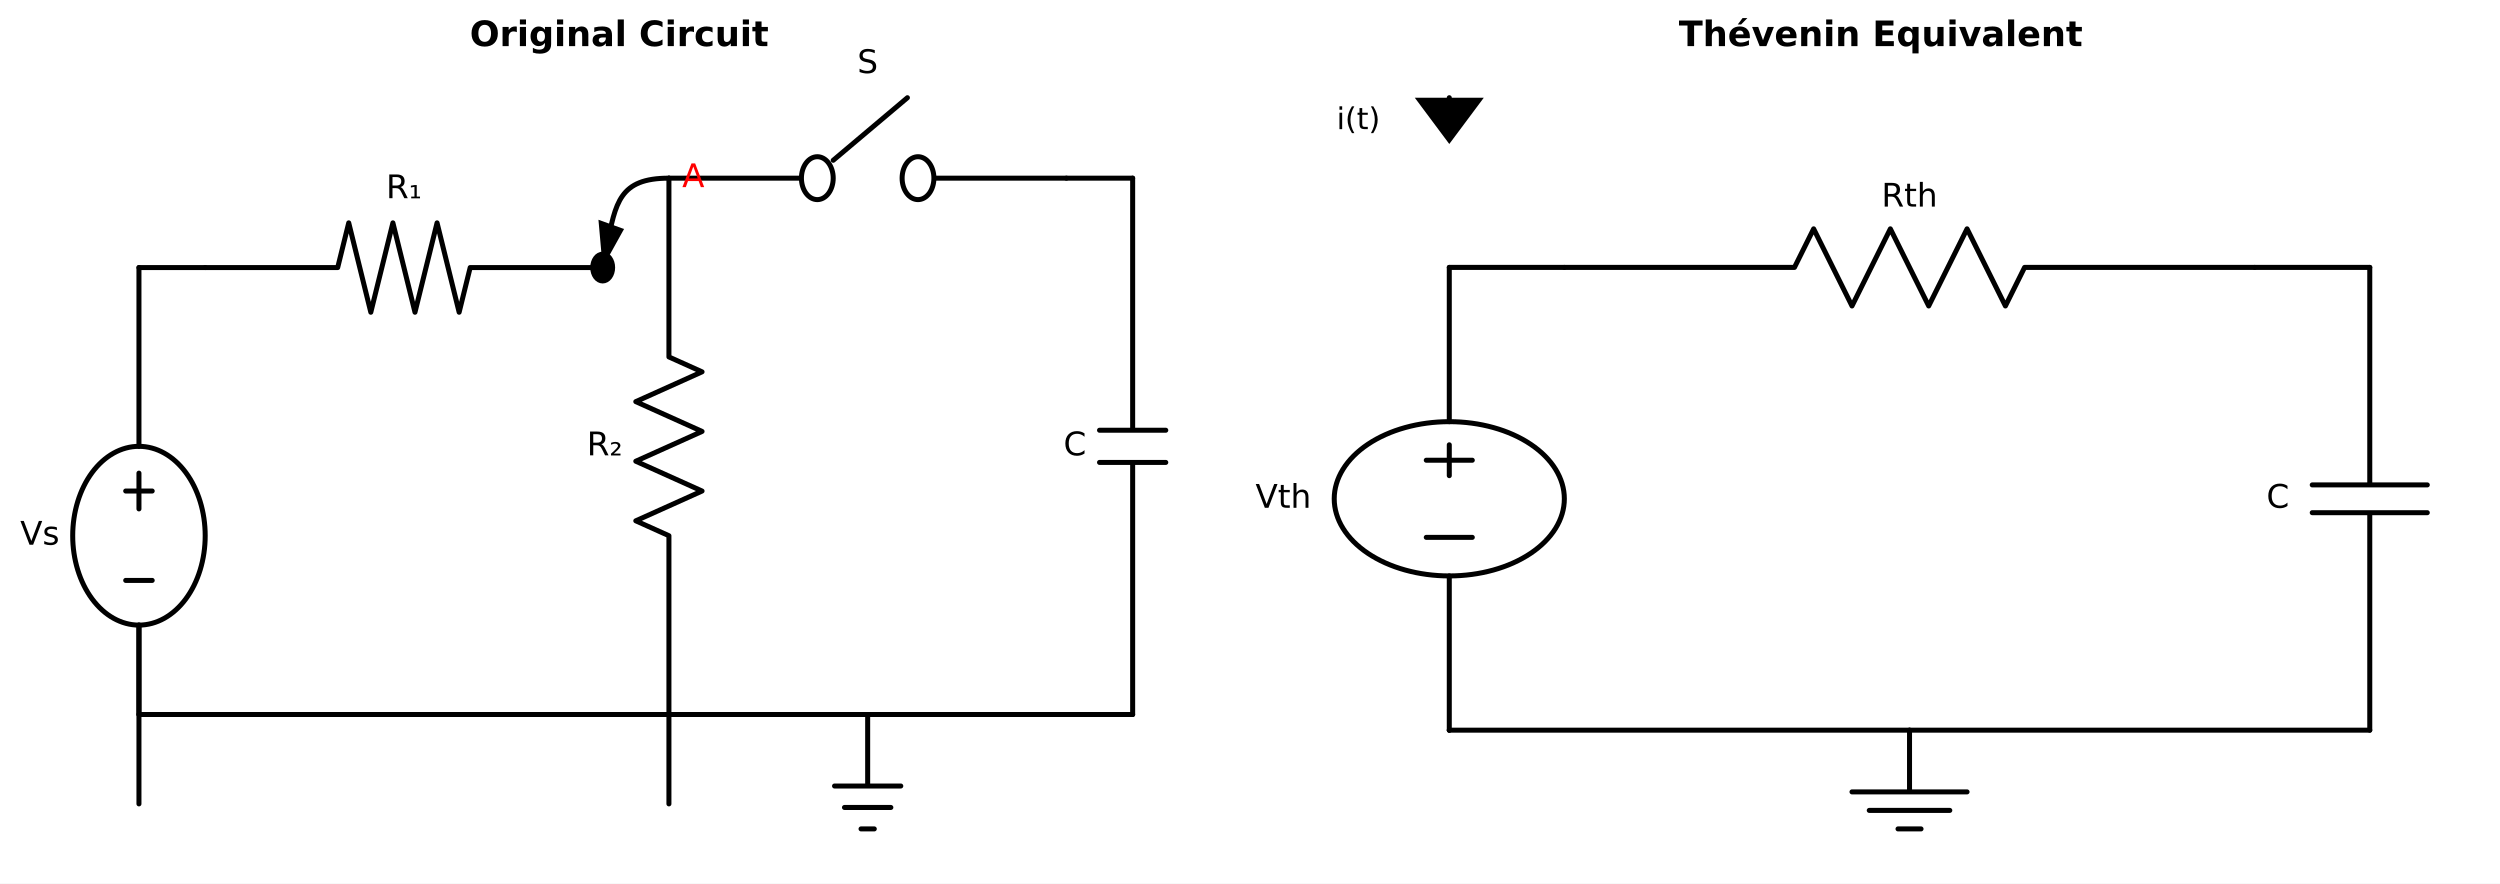
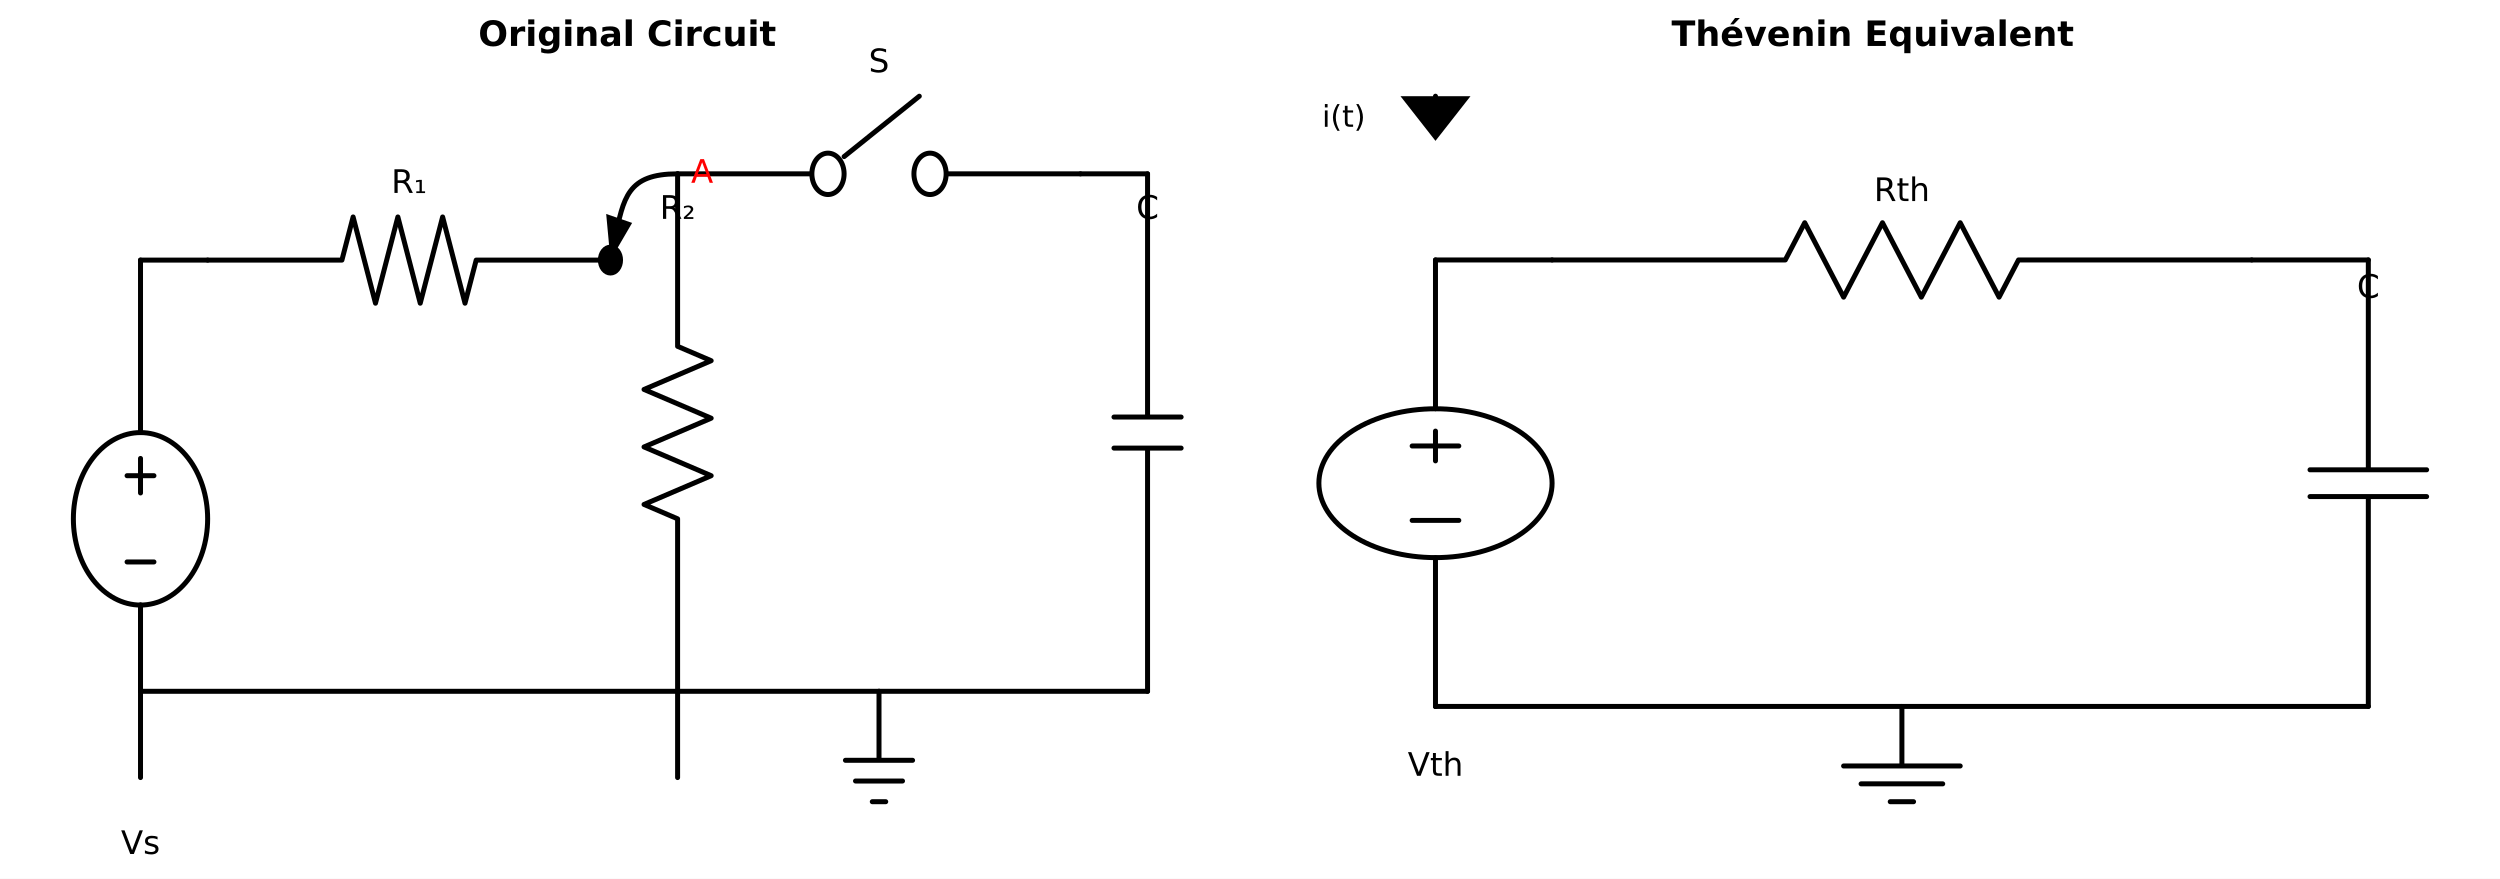
- <svg xmlns="http://www.w3.org/2000/svg" xmlns:xlink="http://www.w3.org/1999/xlink" width="997.368pt" height="352.478pt" viewBox="0 0 997.368 352.478" version="1.1">
+ <svg xmlns="http://www.w3.org/2000/svg" xmlns:xlink="http://www.w3.org/1999/xlink" width="1000.8pt" height="351.768pt" viewBox="0 0 1000.8 351.768" version="1.1">
  <defs>
    <style type="text/css">*{stroke-linejoin: round; stroke-linecap: butt}</style>
  </defs>
  <g id="figure_1">
    <g id="patch_1">
-       <path d="M 0 352.478  L 997.368 352.478  L 997.368 0  L 0 0  z " style="fill: #ffffff" />
+       <path d="M 0 351.768  L 1000.8 351.768  L 1000.8 0  L 0 0  z " style="fill: #ffffff" />
    </g>
    <g id="axes_1">
      <g id="patch_2">
-         <path d="M 55.433 249.385  C 62.442 249.385 69.165 245.627 74.121 238.94  C 79.077 232.252 81.862 223.181 81.862 213.723  C 81.862 204.266 79.077 195.195 74.121 188.507  C 69.165 181.82 62.442 178.062 55.433 178.062  C 48.424 178.062 41.701 181.82 36.745 188.507  C 31.789 195.195 29.004 204.266 29.004 213.723  C 29.004 223.181 31.789 232.252 36.745 238.94  C 41.701 245.627 48.424 249.385 55.433 249.385  L 55.433 249.385  z " clip-path="url(#p896c954f61)" style="fill: none; stroke: #000000; stroke-width: 2; stroke-linejoin: miter" />
+         <path d="M 56.249 242.22  C 63.376 242.22 70.213 238.582 75.253 232.108  C 80.293 225.633 83.125 216.851 83.125 207.694  C 83.125 198.538 80.293 189.756 75.253 183.281  C 70.213 176.807 63.376 173.169 56.249 173.169  C 49.121 173.169 42.285 176.807 37.245 183.281  C 32.205 189.756 29.373 198.538 29.373 207.694  C 29.373 216.851 32.205 225.633 37.245 232.108  C 42.285 238.582 49.121 242.22 56.249 242.22  L 56.249 242.22  z " clip-path="url(#p45c57e1688)" style="fill: none; stroke: #000000; stroke-width: 2; stroke-linejoin: miter" />
      </g>
      <g id="patch_3">
-         <path d="M 242.146 98.128  C 245.566 80.905 247.043 71.078 266.865 71.078  " clip-path="url(#p896c954f61)" style="fill: none; stroke: #000000; stroke-width: 2; stroke-linejoin: miter; stroke-linecap: round" />
+         <path d="M 246.12 95.78  C 249.598 79.106 251.1 69.592 271.257 69.592  " clip-path="url(#p45c57e1688)" style="fill: none; stroke: #000000; stroke-width: 2; stroke-linejoin: miter; stroke-linecap: round" />
      </g>
      <g id="patch_4">
-         <path d="M 248.962 91.363  L 240.436 106.74  L 238.75 87.671  z " clip-path="url(#p896c954f61)" />
+         <path d="M 253.051 89.23  L 244.381 104.118  L 242.667 85.656  z " clip-path="url(#p45c57e1688)" />
      </g>
      <g id="line2d_1">
-         <path d="M 55.433 320.707  L 55.433 249.385  L 55.433 249.385  M 55.433 178.062  L 55.433 178.062  L 55.433 106.74  " clip-path="url(#p896c954f61)" style="fill: none; stroke: #000000; stroke-width: 2; stroke-linecap: round" />
+         <path d="M 56.249 311.271  L 56.249 242.22  L 56.249 242.22  M 56.249 173.169  L 56.249 173.169  L 56.249 104.118  " clip-path="url(#p45c57e1688)" style="fill: none; stroke: #000000; stroke-width: 2; stroke-linecap: round" />
      </g>
      <g id="line2d_2">
-         <path d="M 60.719 231.554  L 50.147 231.554  " clip-path="url(#p896c954f61)" style="fill: none; stroke: #000000; stroke-width: 2; stroke-linecap: round" />
+         <path d="M 61.624 224.957  L 50.874 224.957  " clip-path="url(#p45c57e1688)" style="fill: none; stroke: #000000; stroke-width: 2; stroke-linecap: round" />
      </g>
      <g id="line2d_3">
-         <path d="M 55.433 203.025  L 55.433 188.761  " clip-path="url(#p896c954f61)" style="fill: none; stroke: #000000; stroke-width: 2; stroke-linecap: round" />
+         <path d="M 56.249 197.337  L 56.249 183.527  " clip-path="url(#p45c57e1688)" style="fill: none; stroke: #000000; stroke-width: 2; stroke-linecap: round" />
      </g>
      <g id="line2d_4">
-         <path d="M 60.719 195.893  L 50.147 195.893  " clip-path="url(#p896c954f61)" style="fill: none; stroke: #000000; stroke-width: 2; stroke-linecap: round" />
+         <path d="M 61.624 190.432  L 50.874 190.432  " clip-path="url(#p45c57e1688)" style="fill: none; stroke: #000000; stroke-width: 2; stroke-linecap: round" />
      </g>
      <g id="line2d_5">
-         <path d="M 55.433 106.74  L 68.647 106.74  L 81.862 106.74  " clip-path="url(#p896c954f61)" style="fill: none; stroke: #000000; stroke-width: 2; stroke-linecap: round" />
+         <path d="M 56.249 104.118  L 69.687 104.118  L 83.125 104.118  " clip-path="url(#p45c57e1688)" style="fill: none; stroke: #000000; stroke-width: 2; stroke-linecap: round" />
      </g>
      <g id="line2d_6">
-         <path d="M 81.862 106.74  L 134.72 106.74  L 139.125 88.909  L 147.934 124.57  L 156.744 88.909  L 165.554 124.57  L 174.363 88.909  L 183.173 124.57  L 187.578 106.74  L 240.436 106.74  " clip-path="url(#p896c954f61)" style="fill: none; stroke: #000000; stroke-width: 2; stroke-linecap: round" />
+         <path d="M 83.125 104.118  L 136.877 104.118  L 141.356 86.855  L 150.315 121.38  L 159.274 86.855  L 168.232 121.38  L 177.191 86.855  L 186.15 121.38  L 190.629 104.118  L 244.381 104.118  " clip-path="url(#p45c57e1688)" style="fill: none; stroke: #000000; stroke-width: 2; stroke-linecap: round" />
      </g>
      <g id="line2d_7">
-         <path d="M 266.865 71.078  L 266.865 142.401  L 280.079 148.344  L 253.65 160.232  L 280.079 172.119  L 253.65 184.006  L 280.079 195.893  L 253.65 207.78  L 266.865 213.723  L 266.865 285.046  " clip-path="url(#p896c954f61)" style="fill: none; stroke: #000000; stroke-width: 2; stroke-linecap: round" />
+         <path d="M 271.257 69.592  L 271.257 138.643  L 284.695 144.397  L 257.819 155.906  L 284.695 167.415  L 257.819 178.923  L 284.695 190.432  L 257.819 201.94  L 271.257 207.694  L 271.257 276.746  " clip-path="url(#p45c57e1688)" style="fill: none; stroke: #000000; stroke-width: 2; stroke-linecap: round" />
      </g>
      <g id="line2d_8">
-         <path d="M 266.865 285.046  L 266.865 302.877  L 266.865 320.707  " clip-path="url(#p896c954f61)" style="fill: none; stroke: #000000; stroke-width: 2; stroke-linecap: round" />
+         <path d="M 271.257 276.746  L 271.257 294.009  L 271.257 311.271  " clip-path="url(#p45c57e1688)" style="fill: none; stroke: #000000; stroke-width: 2; stroke-linecap: round" />
      </g>
      <g id="line2d_9">
-         <path d="M 266.865 71.078  L 319.723 71.078  M 332.409 63.946  L 362.009 38.983  M 372.581 71.078  L 425.439 71.078  " clip-path="url(#p896c954f61)" style="fill: none; stroke: #000000; stroke-width: 2; stroke-linecap: round" />
+         <path d="M 271.257 69.592  L 325.009 69.592  M 337.91 62.687  L 368.011 38.519  M 378.761 69.592  L 432.513 69.592  " clip-path="url(#p45c57e1688)" style="fill: none; stroke: #000000; stroke-width: 2; stroke-linecap: round" />
      </g>
      <g id="line2d_10">
-         <path d="M 425.439 71.078  L 438.653 71.078  L 451.868 71.078  " clip-path="url(#p896c954f61)" style="fill: none; stroke: #000000; stroke-width: 2; stroke-linecap: round" />
+         <path d="M 432.513 69.592  L 445.951 69.592  L 459.389 69.592  " clip-path="url(#p45c57e1688)" style="fill: none; stroke: #000000; stroke-width: 2; stroke-linecap: round" />
      </g>
      <g id="line2d_11">
-         <path d="M 451.868 71.078  L 451.868 171.643  M 465.082 171.643  L 438.653 171.643  M 465.082 184.481  L 438.653 184.481  M 451.868 184.481  L 451.868 285.046  " clip-path="url(#p896c954f61)" style="fill: none; stroke: #000000; stroke-width: 2; stroke-linecap: round" />
+         <path d="M 459.389 69.592  L 459.389 166.954  M 472.827 166.954  L 445.951 166.954  M 472.827 179.383  L 445.951 179.383  M 459.389 179.383  L 459.389 276.746  " clip-path="url(#p45c57e1688)" style="fill: none; stroke: #000000; stroke-width: 2; stroke-linecap: round" />
      </g>
      <g id="line2d_12">
-         <path d="M 451.868 285.046  L 399.01 285.046  L 346.152 285.046  " clip-path="url(#p896c954f61)" style="fill: none; stroke: #000000; stroke-width: 2; stroke-linecap: round" />
+         <path d="M 459.389 276.746  L 405.637 276.746  L 351.885 276.746  " clip-path="url(#p45c57e1688)" style="fill: none; stroke: #000000; stroke-width: 2; stroke-linecap: round" />
      </g>
      <g id="line2d_13">
-         <path d="M 346.152 285.046  L 346.152 313.575  L 332.937 313.575  L 359.366 313.575  M 336.902 322.134  L 355.402 322.134  M 343.509 330.692  L 348.795 330.692  " clip-path="url(#p896c954f61)" style="fill: none; stroke: #000000; stroke-width: 2; stroke-linecap: round" />
+         <path d="M 351.885 276.746  L 351.885 304.366  L 338.447 304.366  L 365.323 304.366  M 342.479 312.652  L 361.292 312.652  M 349.198 320.939  L 354.573 320.939  " clip-path="url(#p45c57e1688)" style="fill: none; stroke: #000000; stroke-width: 2; stroke-linecap: round" />
      </g>
      <g id="line2d_14">
-         <path d="M 346.152 285.046  L 200.792 285.046  L 55.433 285.046  " clip-path="url(#p896c954f61)" style="fill: none; stroke: #000000; stroke-width: 2; stroke-linecap: round" />
+         <path d="M 351.885 276.746  L 204.067 276.746  L 56.249 276.746  " clip-path="url(#p45c57e1688)" style="fill: none; stroke: #000000; stroke-width: 2; stroke-linecap: round" />
      </g>
      <g id="line2d_15">
-         <path d="M 55.433 285.046  L 55.433 267.215  L 55.433 249.385  " clip-path="url(#p896c954f61)" style="fill: none; stroke: #000000; stroke-width: 2; stroke-linecap: round" />
+         <path d="M 56.249 276.746  L 56.249 259.483  L 56.249 242.22  " clip-path="url(#p45c57e1688)" style="fill: none; stroke: #000000; stroke-width: 2; stroke-linecap: round" />
      </g>
      <g id="text_1">
-         <g transform="translate(8.053115 217.3106) scale(0.13 -0.13)">
+         <g transform="translate(48.41626 341.8648) scale(0.13 -0.13)">
          <defs>
            <path id="DejaVuSans-56" d="M 1831 0  L 50 4666  L 709 4666  L 2188 738  L 3669 4666  L 4325 4666  L 2547 0  L 1831 0  z " transform="scale(0.015625)" />
            <path id="DejaVuSans-73" d="M 2834 3397  L 2834 2853  Q 2591 2978 2328 3040  Q 2066 3103 1784 3103  Q 1356 3103 1142 2972  Q 928 2841 928 2578  Q 928 2378 1081 2264  Q 1234 2150 1697 2047  L 1894 2003  Q 2506 1872 2764 1633  Q 3022 1394 3022 966  Q 3022 478 2636 193  Q 2250 -91 1575 -91  Q 1294 -91 989 -36  Q 684 19 347 128  L 347 722  Q 666 556 975 473  Q 1284 391 1588 391  Q 1994 391 2212 530  Q 2431 669 2431 922  Q 2431 1156 2273 1281  Q 2116 1406 1581 1522  L 1381 1569  Q 847 1681 609 1914  Q 372 2147 372 2553  Q 372 3047 722 3315  Q 1072 3584 1716 3584  Q 2034 3584 2315 3537  Q 2597 3491 2834 3397  z " transform="scale(0.015625)" />
          </defs>
          <use xlink:href="#DejaVuSans-56" />
          <use xlink:href="#DejaVuSans-73" transform="translate(68.4082 0)" />
        </g>
      </g>
      <g id="text_2">
-         <g transform="translate(154.0263 79.07318) scale(0.13 -0.13)">
+         <g transform="translate(156.6303 77.24599) scale(0.13 -0.13)">
          <defs>
            <path id="DejaVuSans-52" d="M 2841 2188  Q 3044 2119 3236 1894  Q 3428 1669 3622 1275  L 4263 0  L 3584 0  L 2988 1197  Q 2756 1666 2539 1819  Q 2322 1972 1947 1972  L 1259 1972  L 1259 0  L 628 0  L 628 4666  L 2053 4666  Q 2853 4666 3247 4331  Q 3641 3997 3641 3322  Q 3641 2881 3436 2590  Q 3231 2300 2841 2188  z M 1259 4147  L 1259 2491  L 2053 2491  Q 2509 2491 2742 2702  Q 2975 2913 2975 3322  Q 2975 3731 2742 3939  Q 2509 4147 2053 4147  L 1259 4147  z " transform="scale(0.015625)" />
            <path id="DejaVuSans-2081" d="M 488 319  L 1125 319  L 1125 2229  L 428 2101  L 428 2463  L 1147 2585  L 1575 2585  L 1575 319  L 2216 319  L 2216 -24  L 488 -24  L 488 319  z " transform="scale(0.015625)" />
          </defs>
          <use xlink:href="#DejaVuSans-52" />
          <use xlink:href="#DejaVuSans-2081" transform="translate(69.48242 0)" />
        </g>
      </g>
      <g id="text_3">
-         <g style="fill: #ff0000" transform="translate(272.1506 74.66559) scale(0.13 -0.13)">
+         <g style="fill: #ff0000" transform="translate(276.6322 73.17908) scale(0.13 -0.13)">
          <defs>
            <path id="DejaVuSans-41" d="M 2188 4044  L 1331 1722  L 3047 1722  L 2188 4044  z M 1831 4666  L 2547 4666  L 4325 0  L 3669 0  L 3244 1197  L 1141 1197  L 716 0  L 50 0  L 1831 4666  z " transform="scale(0.015625)" />
          </defs>
          <use xlink:href="#DejaVuSans-41" />
        </g>
      </g>
      <g id="text_4">
-         <g transform="translate(234.1193 181.6494) scale(0.13 -0.13)">
+         <g transform="translate(264.1344 87.60369) scale(0.13 -0.13)">
          <defs>
            <path id="DejaVuSans-2082" d="M 838 332  L 2163 332  L 2163 -24  L 294 -24  L 294 319  Q 400 416 597 591  Q 1672 1544 1672 1838  Q 1672 2044 1509 2170  Q 1347 2297 1081 2297  Q 919 2297 728 2242  Q 538 2188 313 2079  L 313 2463  Q 553 2551 761 2594  Q 969 2638 1147 2638  Q 1600 2638 1872 2432  Q 2144 2226 2144 1888  Q 2144 1454 1109 566  Q 934 416 838 332  z " transform="scale(0.015625)" />
          </defs>
          <use xlink:href="#DejaVuSans-52" />
          <use xlink:href="#DejaVuSans-2082" transform="translate(69.48242 0)" />
        </g>
      </g>
      <g id="patch_5">
-         <path d="M 326.066 79.637  C 327.748 79.637 329.361 78.735 330.551 77.13  C 331.74 75.525 332.409 73.348 332.409 71.078  C 332.409 68.809 331.74 66.631 330.551 65.026  C 329.361 63.421 327.748 62.52 326.066 62.52  C 324.384 62.52 322.77 63.421 321.581 65.026  C 320.391 66.631 319.723 68.809 319.723 71.078  C 319.723 73.348 320.391 75.525 321.581 77.13  C 322.77 78.735 324.384 79.637 326.066 79.637  z " clip-path="url(#p896c954f61)" style="fill: #ffffff; stroke: #000000; stroke-width: 2; stroke-linejoin: miter" />
+         <path d="M 331.459 77.878  C 333.17 77.878 334.811 77.005 336.02 75.451  C 337.23 73.897 337.91 71.789 337.91 69.592  C 337.91 67.394 337.23 65.287 336.02 63.733  C 334.811 62.179 333.17 61.306 331.459 61.306  C 329.749 61.306 328.108 62.179 326.898 63.733  C 325.689 65.287 325.009 67.394 325.009 69.592  C 325.009 71.789 325.689 73.897 326.898 75.451  C 328.108 77.005 329.749 77.878 331.459 77.878  z " clip-path="url(#p45c57e1688)" style="fill: #ffffff; stroke: #000000; stroke-width: 2; stroke-linejoin: miter" />
      </g>
      <g id="patch_6">
-         <path d="M 366.238 79.637  C 367.92 79.637 369.533 78.735 370.723 77.13  C 371.912 75.525 372.581 73.348 372.581 71.078  C 372.581 68.809 371.912 66.631 370.723 65.026  C 369.533 63.421 367.92 62.52 366.238 62.52  C 364.556 62.52 362.942 63.421 361.753 65.026  C 360.563 66.631 359.895 68.809 359.895 71.078  C 359.895 73.348 360.563 75.525 361.753 77.13  C 362.942 78.735 364.556 79.637 366.238 79.637  z " clip-path="url(#p896c954f61)" style="fill: #ffffff; stroke: #000000; stroke-width: 2; stroke-linejoin: miter" />
+         <path d="M 372.311 77.878  C 374.022 77.878 375.662 77.005 376.872 75.451  C 378.082 73.897 378.761 71.789 378.761 69.592  C 378.761 67.394 378.082 65.287 376.872 63.733  C 375.662 62.179 374.022 61.306 372.311 61.306  C 370.6 61.306 368.959 62.179 367.75 63.733  C 366.54 65.287 365.861 67.394 365.861 69.592  C 365.861 71.789 366.54 73.897 367.75 75.451  C 368.959 77.005 370.6 77.878 372.311 77.878  z " clip-path="url(#p45c57e1688)" style="fill: #ffffff; stroke: #000000; stroke-width: 2; stroke-linejoin: miter" />
      </g>
      <g id="text_5">
-         <g transform="translate(342.0252 29.14742) scale(0.13 -0.13)">
+         <g transform="translate(347.7586 28.91008) scale(0.13 -0.13)">
          <defs>
            <path id="DejaVuSans-53" d="M 3425 4513  L 3425 3897  Q 3066 4069 2747 4153  Q 2428 4238 2131 4238  Q 1616 4238 1336 4038  Q 1056 3838 1056 3469  Q 1056 3159 1242 3001  Q 1428 2844 1947 2747  L 2328 2669  Q 3034 2534 3370 2195  Q 3706 1856 3706 1288  Q 3706 609 3251 259  Q 2797 -91 1919 -91  Q 1588 -91 1214 -16  Q 841 59 441 206  L 441 856  Q 825 641 1194 531  Q 1563 422 1919 422  Q 2459 422 2753 634  Q 3047 847 3047 1241  Q 3047 1584 2836 1778  Q 2625 1972 2144 2069  L 1759 2144  Q 1053 2284 737 2584  Q 422 2884 422 3419  Q 422 4038 858 4394  Q 1294 4750 2059 4750  Q 2388 4750 2728 4690  Q 3069 4631 3425 4513  z " transform="scale(0.015625)" />
          </defs>
          <use xlink:href="#DejaVuSans-53" />
        </g>
      </g>
      <g id="text_6">
-         <g transform="translate(424.2897 181.6494) scale(0.13 -0.13)">
+         <g transform="translate(454.8504 87.60369) scale(0.13 -0.13)">
          <defs>
            <path id="DejaVuSans-43" d="M 4122 4306  L 4122 3641  Q 3803 3938 3442 4084  Q 3081 4231 2675 4231  Q 1875 4231 1450 3742  Q 1025 3253 1025 2328  Q 1025 1406 1450 917  Q 1875 428 2675 428  Q 3081 428 3442 575  Q 3803 722 4122 1019  L 4122 359  Q 3791 134 3420 21  Q 3050 -91 2638 -91  Q 1578 -91 968 557  Q 359 1206 359 2328  Q 359 3453 968 4101  Q 1578 4750 2638 4750  Q 3056 4750 3426 4639  Q 3797 4528 4122 4306  z " transform="scale(0.015625)" />
          </defs>
          <use xlink:href="#DejaVuSans-43" />
        </g>
      </g>
      <g id="text_7">
-         <g transform="translate(187.4194 18.39781) scale(0.14 -0.14)">
+         <g transform="translate(191.4764 18.39781) scale(0.14 -0.14)">
          <defs>
            <path id="DejaVuSans-Bold-4f" d="M 2719 3878  Q 2169 3878 1866 3472  Q 1563 3066 1563 2328  Q 1563 1594 1866 1187  Q 2169 781 2719 781  Q 3272 781 3575 1187  Q 3878 1594 3878 2328  Q 3878 3066 3575 3472  Q 3272 3878 2719 3878  z M 2719 4750  Q 3844 4750 4481 4106  Q 5119 3463 5119 2328  Q 5119 1197 4481 553  Q 3844 -91 2719 -91  Q 1597 -91 958 553  Q 319 1197 319 2328  Q 319 3463 958 4106  Q 1597 4750 2719 4750  z " transform="scale(0.015625)" />
            <path id="DejaVuSans-Bold-72" d="M 3138 2547  Q 2991 2616 2845 2648  Q 2700 2681 2553 2681  Q 2122 2681 1889 2404  Q 1656 2128 1656 1613  L 1656 0  L 538 0  L 538 3500  L 1656 3500  L 1656 2925  Q 1872 3269 2151 3426  Q 2431 3584 2822 3584  Q 2878 3584 2943 3579  Q 3009 3575 3134 3559  L 3138 2547  z " transform="scale(0.015625)" />
            <path id="DejaVuSans-Bold-69" d="M 538 3500  L 1656 3500  L 1656 0  L 538 0  L 538 3500  z M 538 4863  L 1656 4863  L 1656 3950  L 538 3950  L 538 4863  z " transform="scale(0.015625)" />
            <path id="DejaVuSans-Bold-67" d="M 2919 594  Q 2688 288 2409 144  Q 2131 0 1766 0  Q 1125 0 706 504  Q 288 1009 288 1791  Q 288 2575 706 3076  Q 1125 3578 1766 3578  Q 2131 3578 2409 3434  Q 2688 3291 2919 2981  L 2919 3500  L 4044 3500  L 4044 353  Q 4044 -491 3511 -936  Q 2978 -1381 1966 -1381  Q 1638 -1381 1331 -1331  Q 1025 -1281 716 -1178  L 716 -306  Q 1009 -475 1290 -558  Q 1572 -641 1856 -641  Q 2406 -641 2662 -400  Q 2919 -159 2919 353  L 2919 594  z M 2181 2772  Q 1834 2772 1640 2515  Q 1447 2259 1447 1791  Q 1447 1309 1634 1061  Q 1822 813 2181 813  Q 2531 813 2725 1069  Q 2919 1325 2919 1791  Q 2919 2259 2725 2515  Q 2531 2772 2181 2772  z " transform="scale(0.015625)" />
            <path id="DejaVuSans-Bold-6e" d="M 4056 2131  L 4056 0  L 2931 0  L 2931 347  L 2931 1631  Q 2931 2084 2911 2256  Q 2891 2428 2841 2509  Q 2775 2619 2662 2680  Q 2550 2741 2406 2741  Q 2056 2741 1856 2470  Q 1656 2200 1656 1722  L 1656 0  L 538 0  L 538 3500  L 1656 3500  L 1656 2988  Q 1909 3294 2193 3439  Q 2478 3584 2822 3584  Q 3428 3584 3742 3212  Q 4056 2841 4056 2131  z " transform="scale(0.015625)" />
            <path id="DejaVuSans-Bold-61" d="M 2106 1575  Q 1756 1575 1579 1456  Q 1403 1338 1403 1106  Q 1403 894 1545 773  Q 1688 653 1941 653  Q 2256 653 2472 879  Q 2688 1106 2688 1447  L 2688 1575  L 2106 1575  z M 3816 1997  L 3816 0  L 2688 0  L 2688 519  Q 2463 200 2181 54  Q 1900 -91 1497 -91  Q 953 -91 614 226  Q 275 544 275 1050  Q 275 1666 698 1953  Q 1122 2241 2028 2241  L 2688 2241  L 2688 2328  Q 2688 2594 2478 2717  Q 2269 2841 1825 2841  Q 1466 2841 1156 2769  Q 847 2697 581 2553  L 581 3406  Q 941 3494 1303 3539  Q 1666 3584 2028 3584  Q 2975 3584 3395 3211  Q 3816 2838 3816 1997  z " transform="scale(0.015625)" />
            <path id="DejaVuSans-Bold-6c" d="M 538 4863  L 1656 4863  L 1656 0  L 538 0  L 538 4863  z " transform="scale(0.015625)" />
            <path id="DejaVuSans-Bold-20" transform="scale(0.015625)" />
            <path id="DejaVuSans-Bold-43" d="M 4288 256  Q 3956 84 3597 -3  Q 3238 -91 2847 -91  Q 1681 -91 1000 561  Q 319 1213 319 2328  Q 319 3447 1000 4098  Q 1681 4750 2847 4750  Q 3238 4750 3597 4662  Q 3956 4575 4288 4403  L 4288 3438  Q 3953 3666 3628 3772  Q 3303 3878 2944 3878  Q 2300 3878 1931 3465  Q 1563 3053 1563 2328  Q 1563 1606 1931 1193  Q 2300 781 2944 781  Q 3303 781 3628 887  Q 3953 994 4288 1222  L 4288 256  z " transform="scale(0.015625)" />
            <path id="DejaVuSans-Bold-63" d="M 3366 3391  L 3366 2478  Q 3138 2634 2908 2709  Q 2678 2784 2431 2784  Q 1963 2784 1702 2511  Q 1441 2238 1441 1747  Q 1441 1256 1702 982  Q 1963 709 2431 709  Q 2694 709 2930 787  Q 3166 866 3366 1019  L 3366 103  Q 3103 6 2833 -42  Q 2563 -91 2291 -91  Q 1344 -91 809 395  Q 275 881 275 1747  Q 275 2613 809 3098  Q 1344 3584 2291 3584  Q 2566 3584 2833 3536  Q 3100 3488 3366 3391  z " transform="scale(0.015625)" />
            <path id="DejaVuSans-Bold-75" d="M 500 1363  L 500 3500  L 1625 3500  L 1625 3150  Q 1625 2866 1622 2436  Q 1619 2006 1619 1863  Q 1619 1441 1641 1255  Q 1663 1069 1716 984  Q 1784 875 1895 815  Q 2006 756 2150 756  Q 2500 756 2700 1025  Q 2900 1294 2900 1772  L 2900 3500  L 4019 3500  L 4019 0  L 2900 0  L 2900 506  Q 2647 200 2364 54  Q 2081 -91 1741 -91  Q 1134 -91 817 281  Q 500 653 500 1363  z " transform="scale(0.015625)" />
            <path id="DejaVuSans-Bold-74" d="M 1759 4494  L 1759 3500  L 2913 3500  L 2913 2700  L 1759 2700  L 1759 1216  Q 1759 972 1856 886  Q 1953 800 2241 800  L 2816 800  L 2816 0  L 1856 0  Q 1194 0 917 276  Q 641 553 641 1216  L 641 2700  L 84 2700  L 84 3500  L 641 3500  L 641 4494  L 1759 4494  z " transform="scale(0.015625)" />
          </defs>
          <use xlink:href="#DejaVuSans-Bold-4f" />
          <use xlink:href="#DejaVuSans-Bold-72" transform="translate(85.00977 0)" />
          <use xlink:href="#DejaVuSans-Bold-69" transform="translate(134.3262 0)" />
          <use xlink:href="#DejaVuSans-Bold-67" transform="translate(168.6035 0)" />
          <use xlink:href="#DejaVuSans-Bold-69" transform="translate(240.1855 0)" />
          <use xlink:href="#DejaVuSans-Bold-6e" transform="translate(274.4629 0)" />
          <use xlink:href="#DejaVuSans-Bold-61" transform="translate(345.6543 0)" />
          <use xlink:href="#DejaVuSans-Bold-6c" transform="translate(413.1348 0)" />
          <use xlink:href="#DejaVuSans-Bold-20" transform="translate(447.4121 0)" />
          <use xlink:href="#DejaVuSans-Bold-43" transform="translate(482.2266 0)" />
          <use xlink:href="#DejaVuSans-Bold-69" transform="translate(555.6152 0)" />
          <use xlink:href="#DejaVuSans-Bold-72" transform="translate(589.8926 0)" />
          <use xlink:href="#DejaVuSans-Bold-63" transform="translate(639.209 0)" />
          <use xlink:href="#DejaVuSans-Bold-75" transform="translate(698.4863 0)" />
          <use xlink:href="#DejaVuSans-Bold-69" transform="translate(769.6777 0)" />
          <use xlink:href="#DejaVuSans-Bold-74" transform="translate(803.9551 0)" />
        </g>
      </g>
      <g id="patch_7">
-         <path d="M 240.436 112.089  C 241.487 112.089 242.496 111.525 243.239 110.522  C 243.982 109.519 244.4 108.158 244.4 106.74  C 244.4 105.321 243.982 103.96 243.239 102.957  C 242.496 101.954 241.487 101.39 240.436 101.39  C 239.384 101.39 238.376 101.954 237.633 102.957  C 236.889 103.96 236.471 105.321 236.471 106.74  C 236.471 108.158 236.889 109.519 237.633 110.522  C 238.376 111.525 239.384 112.089 240.436 112.089  z " clip-path="url(#p896c954f61)" style="stroke: #000000; stroke-width: 2; stroke-linejoin: miter" />
+         <path d="M 244.381 109.296  C 245.45 109.296 246.476 108.751 247.232 107.78  C 247.988 106.808 248.412 105.491 248.412 104.118  C 248.412 102.744 247.988 101.427 247.232 100.456  C 246.476 99.484 245.45 98.939 244.381 98.939  C 243.312 98.939 242.286 99.484 241.53 100.456  C 240.774 101.427 240.35 102.744 240.35 104.118  C 240.35 105.491 240.774 106.808 241.53 107.78  C 242.286 108.751 243.312 109.296 244.381 109.296  z " clip-path="url(#p45c57e1688)" style="stroke: #000000; stroke-width: 2; stroke-linejoin: miter" />
      </g>
    </g>
    <g id="axes_2">
      <g id="patch_8">
-         <path d="M 578.188 229.763  C 590.362 229.763 602.039 226.521 610.647 220.751  C 619.255 214.98 624.091 207.153 624.091 198.992  C 624.091 190.832 619.255 183.004 610.647 177.234  C 602.039 171.464 590.362 168.221 578.188 168.221  C 566.015 168.221 554.338 171.464 545.73 177.234  C 537.122 183.004 532.285 190.832 532.285 198.992  C 532.285 207.153 537.122 214.98 545.73 220.751  C 554.338 226.521 566.015 229.763 578.188 229.763  L 578.188 229.763  z " clip-path="url(#p77c4c06934)" style="fill: none; stroke: #000000; stroke-width: 2; stroke-linejoin: miter" />
+         <path d="M 574.652 223.224  C 587.032 223.224 598.906 220.085 607.659 214.498  C 616.413 208.911 621.332 201.333 621.332 193.433  C 621.332 185.532 616.413 177.954 607.659 172.367  C 598.906 166.78 587.032 163.642 574.652 163.642  C 562.273 163.642 550.398 166.78 541.645 172.367  C 532.891 177.954 527.973 185.532 527.973 193.433  C 527.973 201.333 532.891 208.911 541.645 214.498  C 550.398 220.085 562.273 223.224 574.652 223.224  L 574.652 223.224  z " clip-path="url(#p4da815bb52)" style="fill: none; stroke: #000000; stroke-width: 2; stroke-linejoin: miter" />
      </g>
      <g id="line2d_16">
-         <path d="M 578.188 291.305  L 578.188 229.763  L 578.188 229.763  M 578.188 168.221  L 578.188 168.221  L 578.188 106.679  " clip-path="url(#p77c4c06934)" style="fill: none; stroke: #000000; stroke-width: 2; stroke-linecap: round" />
+         <path d="M 574.652 282.806  L 574.652 223.224  L 574.652 223.224  M 574.652 163.642  L 574.652 163.642  L 574.652 104.059  " clip-path="url(#p4da815bb52)" style="fill: none; stroke: #000000; stroke-width: 2; stroke-linecap: round" />
      </g>
      <g id="line2d_17">
-         <path d="M 587.369 214.378  L 569.008 214.378  " clip-path="url(#p77c4c06934)" style="fill: none; stroke: #000000; stroke-width: 2; stroke-linecap: round" />
+         <path d="M 583.988 208.328  L 565.316 208.328  " clip-path="url(#p4da815bb52)" style="fill: none; stroke: #000000; stroke-width: 2; stroke-linecap: round" />
      </g>
      <g id="line2d_18">
-         <path d="M 578.188 189.761  L 578.188 177.453  " clip-path="url(#p77c4c06934)" style="fill: none; stroke: #000000; stroke-width: 2; stroke-linecap: round" />
+         <path d="M 574.652 184.495  L 574.652 172.579  " clip-path="url(#p4da815bb52)" style="fill: none; stroke: #000000; stroke-width: 2; stroke-linecap: round" />
      </g>
      <g id="line2d_19">
-         <path d="M 587.369 183.607  L 569.008 183.607  " clip-path="url(#p77c4c06934)" style="fill: none; stroke: #000000; stroke-width: 2; stroke-linecap: round" />
+         <path d="M 583.988 178.537  L 565.316 178.537  " clip-path="url(#p4da815bb52)" style="fill: none; stroke: #000000; stroke-width: 2; stroke-linecap: round" />
      </g>
      <g id="line2d_20">
-         <path d="M 578.188 106.679  L 601.14 106.679  L 624.091 106.679  " clip-path="url(#p77c4c06934)" style="fill: none; stroke: #000000; stroke-width: 2; stroke-linecap: round" />
+         <path d="M 574.652 104.059  L 597.992 104.059  L 621.332 104.059  " clip-path="url(#p4da815bb52)" style="fill: none; stroke: #000000; stroke-width: 2; stroke-linecap: round" />
      </g>
      <g id="line2d_21">
-         <path d="M 624.091 106.679  L 715.897 106.679  L 723.548 91.294  L 738.849 122.065  L 754.15 91.294  L 769.451 122.065  L 784.752 91.294  L 800.053 122.065  L 807.703 106.679  L 899.509 106.679  " clip-path="url(#p77c4c06934)" style="fill: none; stroke: #000000; stroke-width: 2; stroke-linecap: round" />
+         <path d="M 621.332 104.059  L 714.69 104.059  L 722.47 89.164  L 738.03 118.955  L 753.59 89.164  L 769.15 118.955  L 784.71 89.164  L 800.269 118.955  L 808.049 104.059  L 901.408 104.059  " clip-path="url(#p4da815bb52)" style="fill: none; stroke: #000000; stroke-width: 2; stroke-linecap: round" />
      </g>
      <g id="line2d_22">
-         <path d="M 899.509 106.679  L 922.461 106.679  L 945.412 106.679  " clip-path="url(#p77c4c06934)" style="fill: none; stroke: #000000; stroke-width: 2; stroke-linecap: round" />
+         <path d="M 901.408 104.059  L 924.748 104.059  L 948.088 104.059  " clip-path="url(#p4da815bb52)" style="fill: none; stroke: #000000; stroke-width: 2; stroke-linecap: round" />
      </g>
      <g id="line2d_23">
-         <path d="M 945.412 106.679  L 945.412 193.454  M 968.364 193.454  L 922.461 193.454  M 968.364 204.531  L 922.461 204.531  M 945.412 204.531  L 945.412 291.305  " clip-path="url(#p77c4c06934)" style="fill: none; stroke: #000000; stroke-width: 2; stroke-linecap: round" />
+         <path d="M 948.088 104.059  L 948.088 188.07  M 971.427 188.07  L 924.748 188.07  M 971.427 198.795  L 924.748 198.795  M 948.088 198.795  L 948.088 282.806  " clip-path="url(#p4da815bb52)" style="fill: none; stroke: #000000; stroke-width: 2; stroke-linecap: round" />
      </g>
      <g id="line2d_24">
-         <path d="M 945.412 291.305  L 853.606 291.305  L 761.8 291.305  " clip-path="url(#p77c4c06934)" style="fill: none; stroke: #000000; stroke-width: 2; stroke-linecap: round" />
+         <path d="M 948.088 282.806  L 854.729 282.806  L 761.37 282.806  " clip-path="url(#p4da815bb52)" style="fill: none; stroke: #000000; stroke-width: 2; stroke-linecap: round" />
      </g>
      <g id="line2d_25">
-         <path d="M 761.8 291.305  L 761.8 315.922  L 738.849 315.922  L 784.752 315.922  M 745.734 323.307  L 777.866 323.307  M 757.21 330.692  L 766.391 330.692  " clip-path="url(#p77c4c06934)" style="fill: none; stroke: #000000; stroke-width: 2; stroke-linecap: round" />
+         <path d="M 761.37 282.806  L 761.37 306.639  L 738.03 306.639  L 784.71 306.639  M 745.032 313.789  L 777.708 313.789  M 756.702 320.939  L 766.038 320.939  " clip-path="url(#p4da815bb52)" style="fill: none; stroke: #000000; stroke-width: 2; stroke-linecap: round" />
      </g>
      <g id="line2d_26">
-         <path d="M 761.8 291.305  L 669.994 291.305  L 578.188 291.305  " clip-path="url(#p77c4c06934)" style="fill: none; stroke: #000000; stroke-width: 2; stroke-linecap: round" />
+         <path d="M 761.37 282.806  L 668.011 282.806  L 574.652 282.806  " clip-path="url(#p4da815bb52)" style="fill: none; stroke: #000000; stroke-width: 2; stroke-linecap: round" />
      </g>
      <g id="line2d_27">
-         <path d="M 578.188 291.305  L 578.188 291.305  L 578.188 291.305  " clip-path="url(#p77c4c06934)" style="fill: none; stroke: #000000; stroke-width: 2; stroke-linecap: round" />
+         <path d="M 574.652 282.806  L 574.652 282.806  L 574.652 282.806  " clip-path="url(#p4da815bb52)" style="fill: none; stroke: #000000; stroke-width: 2; stroke-linecap: round" />
      </g>
      <g id="text_8">
-         <g transform="translate(500.8769 202.5797) scale(0.13 -0.13)">
+         <g transform="translate(563.5382 310.5586) scale(0.13 -0.13)">
          <defs>
            <path id="DejaVuSans-74" d="M 1172 4494  L 1172 3500  L 2356 3500  L 2356 3053  L 1172 3053  L 1172 1153  Q 1172 725 1289 603  Q 1406 481 1766 481  L 2356 481  L 2356 0  L 1766 0  Q 1100 0 847 248  Q 594 497 594 1153  L 594 3053  L 172 3053  L 172 3500  L 594 3500  L 594 4494  L 1172 4494  z " transform="scale(0.015625)" />
            <path id="DejaVuSans-68" d="M 3513 2113  L 3513 0  L 2938 0  L 2938 2094  Q 2938 2591 2744 2837  Q 2550 3084 2163 3084  Q 1697 3084 1428 2787  Q 1159 2491 1159 1978  L 1159 0  L 581 0  L 581 4863  L 1159 4863  L 1159 2956  Q 1366 3272 1645 3428  Q 1925 3584 2291 3584  Q 2894 3584 3203 3211  Q 3513 2838 3513 2113  z " transform="scale(0.015625)" />
          </defs>
          <use xlink:href="#DejaVuSans-56" />
          <use xlink:href="#DejaVuSans-74" transform="translate(68.4082 0)" />
          <use xlink:href="#DejaVuSans-68" transform="translate(107.6172 0)" />
        </g>
      </g>
      <g id="text_9">
-         <g transform="translate(750.6163 82.43618) scale(0.13 -0.13)">
+         <g transform="translate(750.1858 80.50189) scale(0.13 -0.13)">
          <use xlink:href="#DejaVuSans-52" />
          <use xlink:href="#DejaVuSans-74" transform="translate(69.48242 0)" />
          <use xlink:href="#DejaVuSans-68" transform="translate(108.6914 0)" />
        </g>
      </g>
      <g id="text_10">
-         <g transform="translate(904.2025 202.5797) scale(0.13 -0.13)">
+         <g transform="translate(943.5487 119.2303) scale(0.13 -0.13)">
          <use xlink:href="#DejaVuSans-43" />
        </g>
      </g>
      <g id="text_11">
-         <g transform="translate(669.7655 18.39781) scale(0.14 -0.14)">
+         <g transform="translate(669.1409 18.39781) scale(0.14 -0.14)">
          <defs>
            <path id="DejaVuSans-Bold-54" d="M 31 4666  L 4331 4666  L 4331 3756  L 2784 3756  L 2784 0  L 1581 0  L 1581 3756  L 31 3756  L 31 4666  z " transform="scale(0.015625)" />
            <path id="DejaVuSans-Bold-68" d="M 4056 2131  L 4056 0  L 2931 0  L 2931 347  L 2931 1625  Q 2931 2084 2911 2256  Q 2891 2428 2841 2509  Q 2775 2619 2662 2680  Q 2550 2741 2406 2741  Q 2056 2741 1856 2470  Q 1656 2200 1656 1722  L 1656 0  L 538 0  L 538 4863  L 1656 4863  L 1656 2988  Q 1909 3294 2193 3439  Q 2478 3584 2822 3584  Q 3428 3584 3742 3212  Q 4056 2841 4056 2131  z " transform="scale(0.015625)" />
            <path id="DejaVuSans-Bold-e9" d="M 4031 1759  L 4031 1441  L 1416 1441  Q 1456 1047 1700 850  Q 1944 653 2381 653  Q 2734 653 3104 758  Q 3475 863 3866 1075  L 3866 213  Q 3469 63 3072 -14  Q 2675 -91 2278 -91  Q 1328 -91 801 392  Q 275 875 275 1747  Q 275 2603 792 3093  Q 1309 3584 2216 3584  Q 3041 3584 3536 3087  Q 4031 2591 4031 1759  z M 2881 2131  Q 2881 2450 2695 2645  Q 2509 2841 2209 2841  Q 1884 2841 1681 2658  Q 1478 2475 1428 2131  L 2881 2131  z M 2702 5119  L 3586 5119  L 2433 3944  L 1821 3944  L 2702 5119  z " transform="scale(0.015625)" />
            <path id="DejaVuSans-Bold-76" d="M 97 3500  L 1216 3500  L 2088 1081  L 2956 3500  L 4078 3500  L 2700 0  L 1472 0  L 97 3500  z " transform="scale(0.015625)" />
            <path id="DejaVuSans-Bold-65" d="M 4031 1759  L 4031 1441  L 1416 1441  Q 1456 1047 1700 850  Q 1944 653 2381 653  Q 2734 653 3104 758  Q 3475 863 3866 1075  L 3866 213  Q 3469 63 3072 -14  Q 2675 -91 2278 -91  Q 1328 -91 801 392  Q 275 875 275 1747  Q 275 2603 792 3093  Q 1309 3584 2216 3584  Q 3041 3584 3536 3087  Q 4031 2591 4031 1759  z M 2881 2131  Q 2881 2450 2695 2645  Q 2509 2841 2209 2841  Q 1884 2841 1681 2658  Q 1478 2475 1428 2131  L 2881 2131  z " transform="scale(0.015625)" />
            <path id="DejaVuSans-Bold-45" d="M 588 4666  L 3834 4666  L 3834 3756  L 1791 3756  L 1791 2888  L 3713 2888  L 3713 1978  L 1791 1978  L 1791 909  L 3903 909  L 3903 0  L 588 0  L 588 4666  z " transform="scale(0.015625)" />
            <path id="DejaVuSans-Bold-71" d="M 2181 2772  Q 1825 2772 1636 2509  Q 1447 2247 1447 1747  Q 1447 1247 1636 984  Q 1825 722 2181 722  Q 2541 722 2730 984  Q 2919 1247 2919 1747  Q 2919 2247 2730 2509  Q 2541 2772 2181 2772  z M 2919 506  Q 2688 197 2409 53  Q 2131 -91 1766 -91  Q 1119 -91 703 423  Q 288 938 288 1747  Q 288 2556 703 3067  Q 1119 3578 1766 3578  Q 2131 3578 2409 3434  Q 2688 3291 2919 2981  L 2919 3500  L 4044 3500  L 4044 -1331  L 2919 -1331  L 2919 506  z " transform="scale(0.015625)" />
          </defs>
          <use xlink:href="#DejaVuSans-Bold-54" />
          <use xlink:href="#DejaVuSans-Bold-68" transform="translate(68.21289 0)" />
          <use xlink:href="#DejaVuSans-Bold-e9" transform="translate(139.4043 0)" />
          <use xlink:href="#DejaVuSans-Bold-76" transform="translate(207.2266 0)" />
          <use xlink:href="#DejaVuSans-Bold-65" transform="translate(272.4121 0)" />
          <use xlink:href="#DejaVuSans-Bold-6e" transform="translate(340.2344 0)" />
          <use xlink:href="#DejaVuSans-Bold-69" transform="translate(411.4258 0)" />
          <use xlink:href="#DejaVuSans-Bold-6e" transform="translate(445.7031 0)" />
          <use xlink:href="#DejaVuSans-Bold-20" transform="translate(516.8945 0)" />
          <use xlink:href="#DejaVuSans-Bold-45" transform="translate(551.709 0)" />
          <use xlink:href="#DejaVuSans-Bold-71" transform="translate(620.0195 0)" />
          <use xlink:href="#DejaVuSans-Bold-75" transform="translate(691.6016 0)" />
          <use xlink:href="#DejaVuSans-Bold-69" transform="translate(762.793 0)" />
          <use xlink:href="#DejaVuSans-Bold-76" transform="translate(797.0703 0)" />
          <use xlink:href="#DejaVuSans-Bold-61" transform="translate(862.2559 0)" />
          <use xlink:href="#DejaVuSans-Bold-6c" transform="translate(929.7363 0)" />
          <use xlink:href="#DejaVuSans-Bold-65" transform="translate(964.0137 0)" />
          <use xlink:href="#DejaVuSans-Bold-6e" transform="translate(1031.836 0)" />
          <use xlink:href="#DejaVuSans-Bold-74" transform="translate(1103.027 0)" />
        </g>
      </g>
      <g id="line2d_28">
-         <path d="M 578.188 38.983  L 578.188 38.983  " clip-path="url(#p77c4c06934)" style="fill: none; stroke: #000000; stroke-width: 2; stroke-linecap: round" />
+         <path d="M 574.652 38.519  L 574.652 38.519  " clip-path="url(#p4da815bb52)" style="fill: none; stroke: #000000; stroke-width: 2; stroke-linecap: round" />
      </g>
      <g id="patch_9">
-         <path d="M 591.959 38.983  L 578.188 57.446  L 564.418 38.983  z " clip-path="url(#p77c4c06934)" />
+         <path d="M 588.656 38.519  L 574.652 56.393  L 560.648 38.519  z " clip-path="url(#p4da815bb52)" />
      </g>
      <g id="text_12">
-         <g transform="translate(533.2448 51.52582) scale(0.12 -0.12)">
+         <g transform="translate(529.2426 50.76739) scale(0.12 -0.12)">
          <defs>
            <path id="DejaVuSans-69" d="M 603 3500  L 1178 3500  L 1178 0  L 603 0  L 603 3500  z M 603 4863  L 1178 4863  L 1178 4134  L 603 4134  L 603 4863  z " transform="scale(0.015625)" />
            <path id="DejaVuSans-28" d="M 1984 4856  Q 1566 4138 1362 3434  Q 1159 2731 1159 2009  Q 1159 1288 1364 580  Q 1569 -128 1984 -844  L 1484 -844  Q 1016 -109 783 600  Q 550 1309 550 2009  Q 550 2706 781 3412  Q 1013 4119 1484 4856  L 1984 4856  z " transform="scale(0.015625)" />
            <path id="DejaVuSans-29" d="M 513 4856  L 1013 4856  Q 1481 4119 1714 3412  Q 1947 2706 1947 2009  Q 1947 1309 1714 600  Q 1481 -109 1013 -844  L 513 -844  Q 928 -128 1133 580  Q 1338 1288 1338 2009  Q 1338 2731 1133 3434  Q 928 4138 513 4856  z " transform="scale(0.015625)" />
          </defs>
          <use xlink:href="#DejaVuSans-69" />
          <use xlink:href="#DejaVuSans-28" transform="translate(27.7832 0)" />
          <use xlink:href="#DejaVuSans-74" transform="translate(66.79688 0)" />
          <use xlink:href="#DejaVuSans-29" transform="translate(106.0059 0)" />
        </g>
      </g>
    </g>
  </g>
  <defs>
-     <clipPath id="p896c954f61">
-       <rect x="7.2" y="24.398" width="479.686" height="320.88" />
+     <clipPath id="p45c57e1688">
+       <rect x="7.2" y="24.398" width="487.8" height="310.662" />
    </clipPath>
-     <clipPath id="p77c4c06934">
-       <rect x="510.482" y="24.398" width="479.686" height="320.88" />
+     <clipPath id="p4da815bb52">
+       <rect x="505.8" y="24.398" width="487.8" height="310.662" />
    </clipPath>
  </defs>
</svg>
